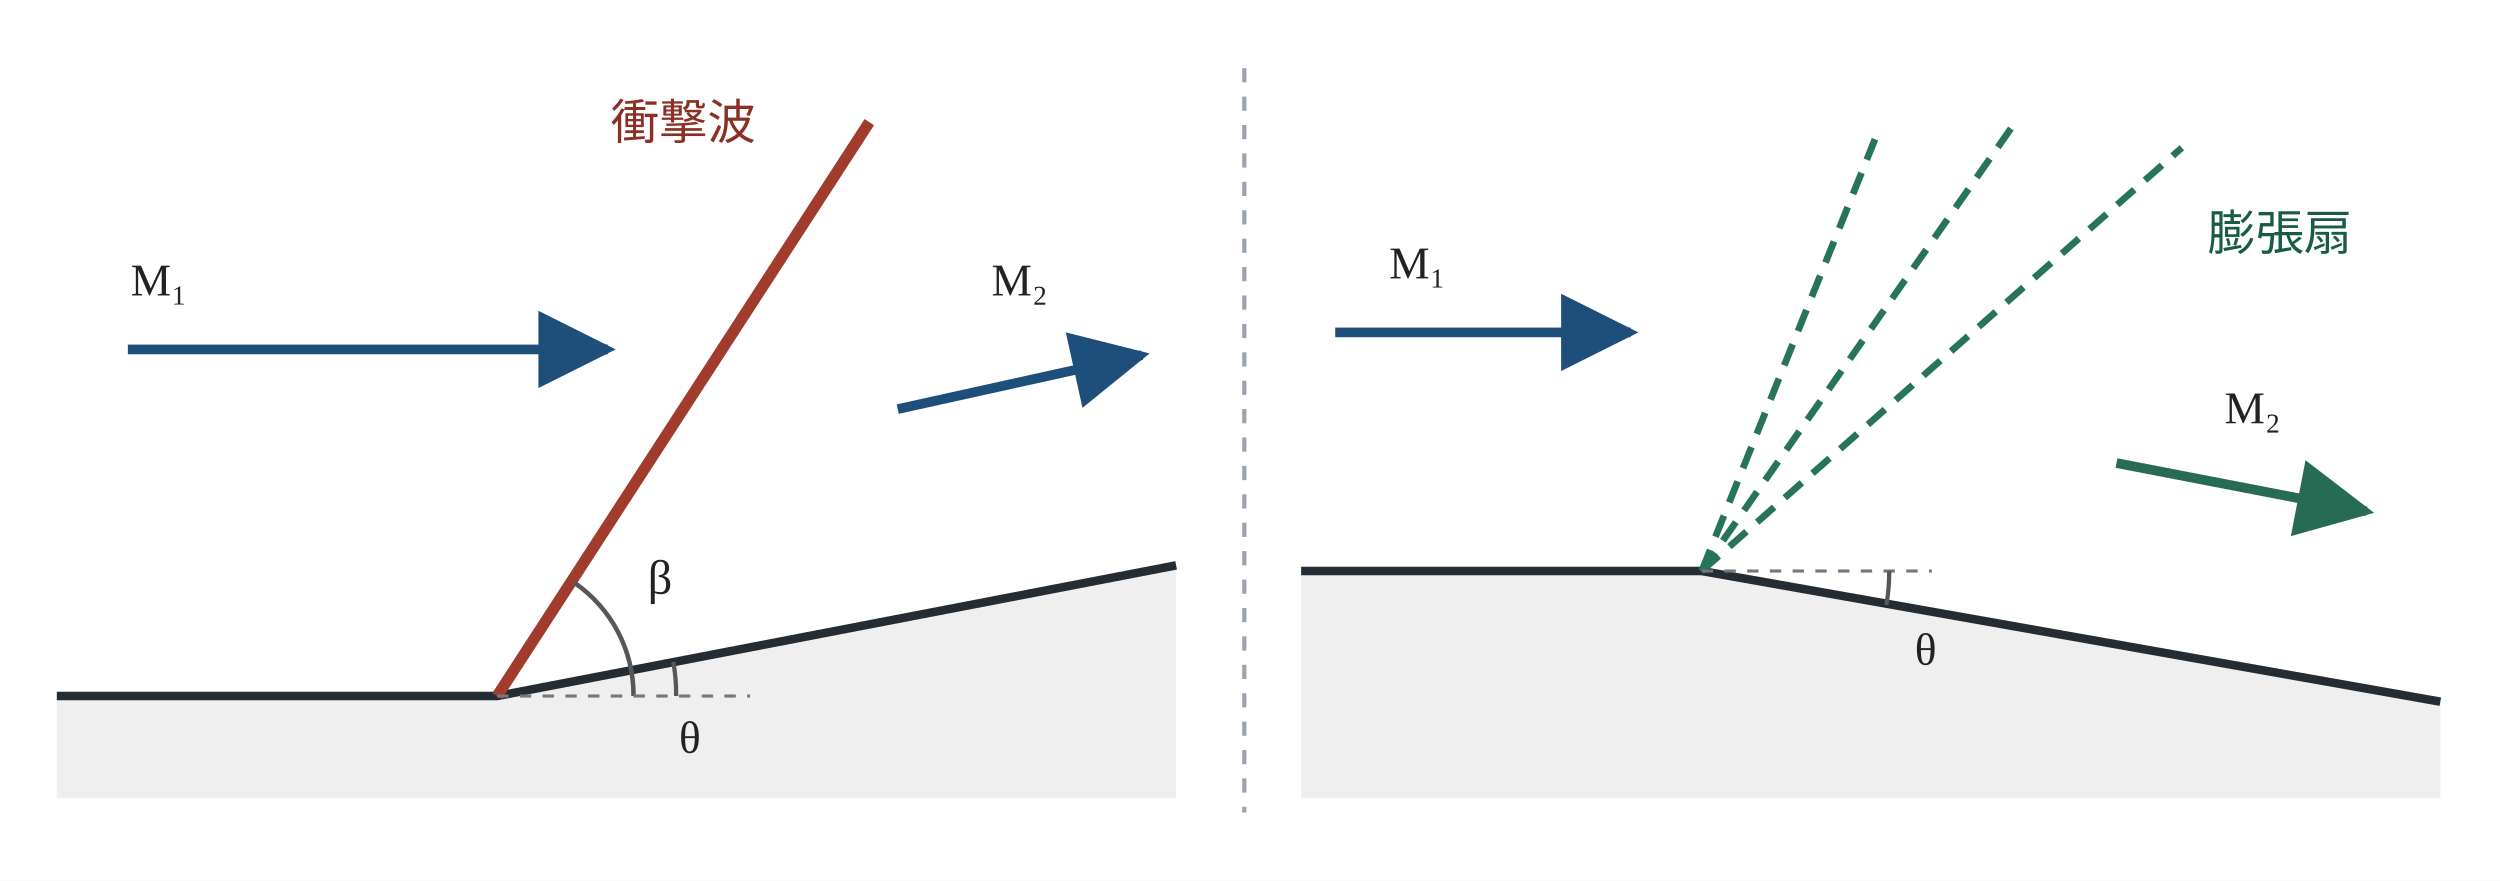
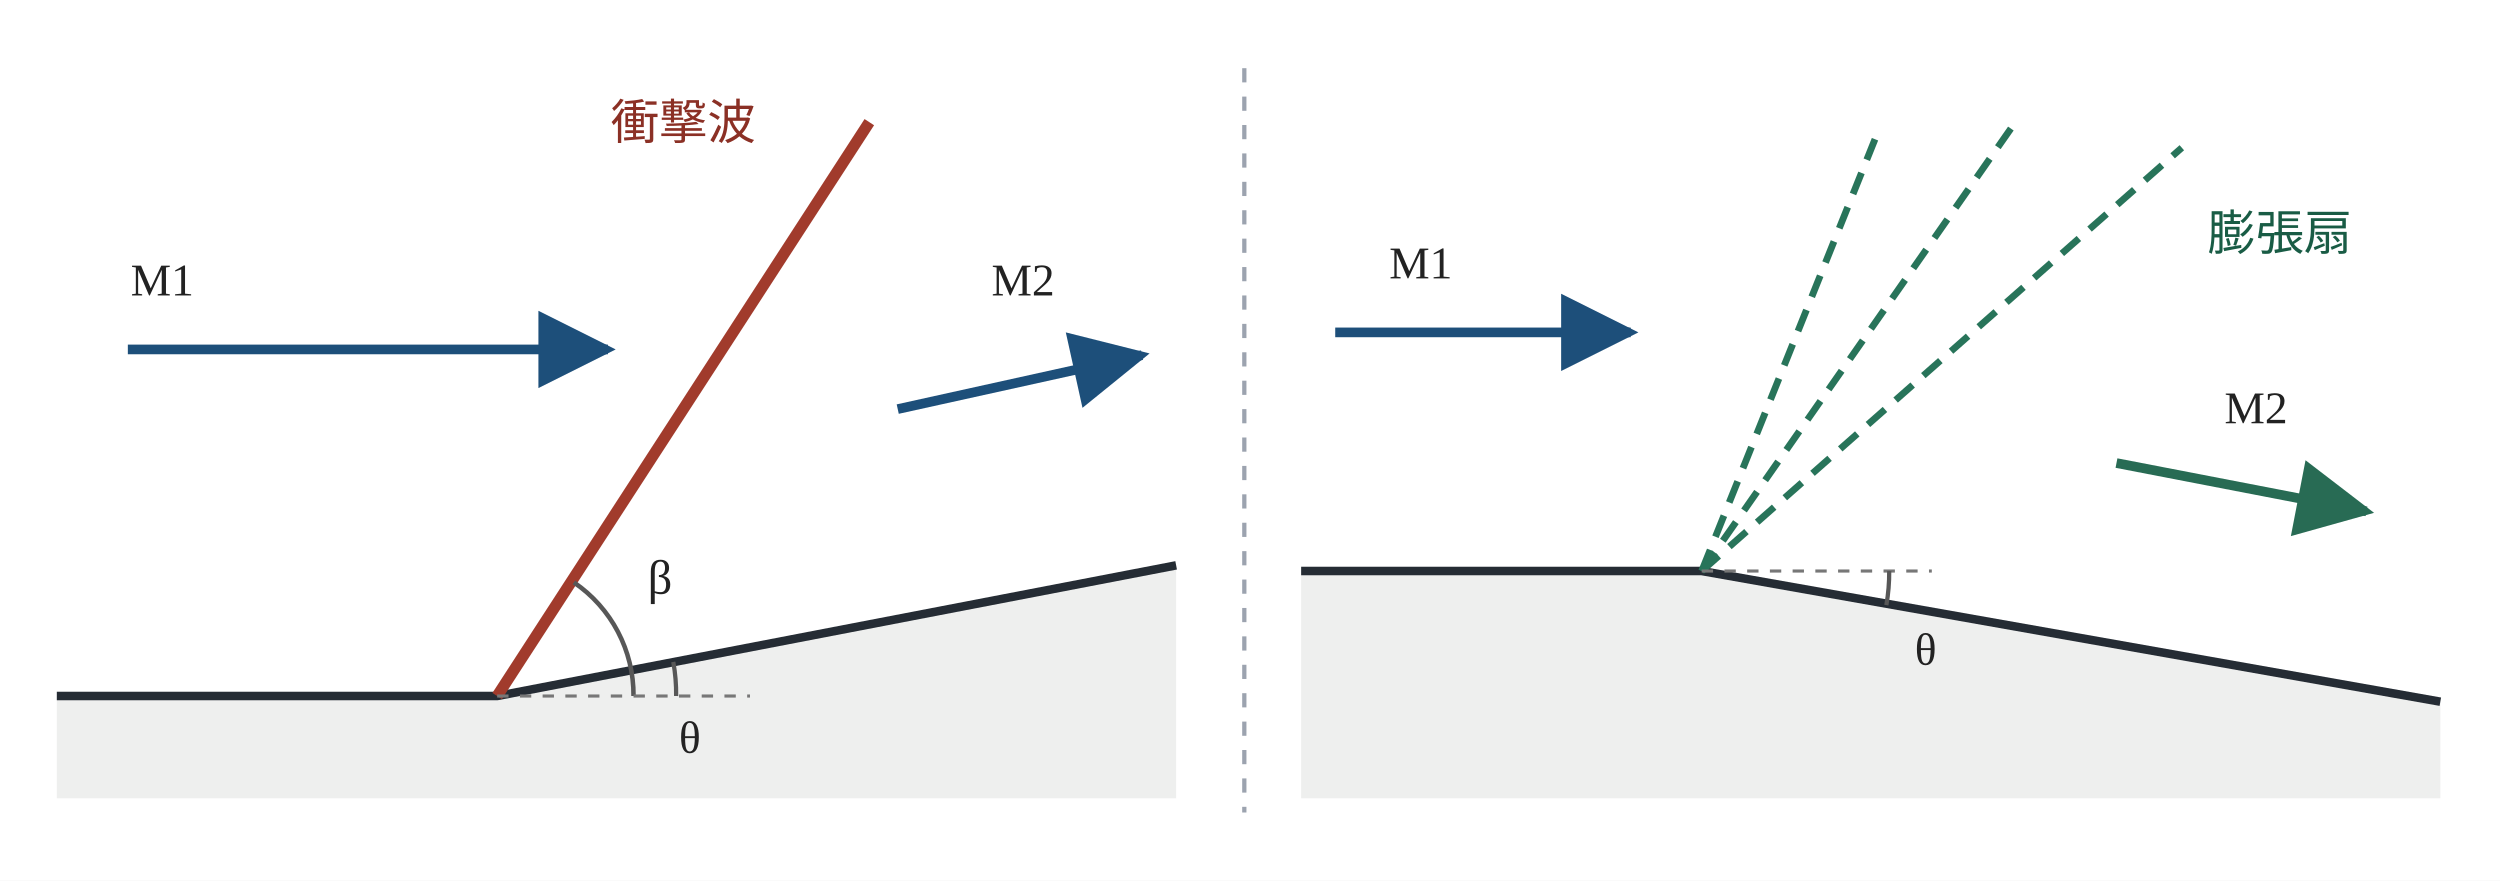
<svg xmlns="http://www.w3.org/2000/svg" viewBox="0 0 880 310" width="880" height="310" data-layout-lint="strict" role="img" aria-labelledby="fig-title fig-desc">
  <defs>
    <marker id="arrow-solid" viewBox="0 0 10 10" refX="9" refY="5" markerWidth="8" markerHeight="8" orient="auto-start-reverse">
      <path d="M0 0 L10 5 L0 10 Z" fill="#1d4f7a" />
    </marker>
    <marker id="arrow-out" viewBox="0 0 10 10" refX="9" refY="5" markerWidth="8" markerHeight="8" orient="auto-start-reverse">
      <path d="M0 0 L10 5 L0 10 Z" fill="#286b54" />
    </marker>
  </defs>
  <rect x="0" y="0" width="880" height="310" fill="#fff" />
  <g id="compression-panel">
    <path d="M20 245 H175 L414 199 V281 H20 Z" fill="#e8e9e8" opacity=".75" />
    <path d="M20 245 H175 L414 199" stroke="#252c34" stroke-width="3" fill="none" stroke-linejoin="round" />
    <line x1="175" y1="245" x2="306" y2="43" stroke="#a13b2c" stroke-width="4" data-series-group="wave-type" data-series-label="圧縮衝撃波" />
    <g stroke="#1d4f7a" stroke-width="3.4" fill="none" marker-end="url(#arrow-solid)">
      <path d="M45 123 H214" />
      <path d="M316 144 L402 125" />
    </g>
    <path d="M223 245 A48 48 0 0 0 202 205" fill="none" stroke="#575757" stroke-width="1.6" />
    <text x="228" y="209" font-size="17" fill="#222">β</text>
-     <text x="46" y="104" font-size="16" fill="#222">M₁</text>
-     <text x="349" y="104" font-size="16" fill="#222">M₂</text>
+     <text x="46" y="104" font-size="16" fill="#222">M1</text>
+     <text x="349" y="104" font-size="16" fill="#222">M2</text>
    <path d="M175 245 H264" stroke="#777" stroke-width="1.1" stroke-dasharray="4 4" fill="none" />
    <path d="M238 245 A63 63 0 0 0 237 233" stroke="#575757" stroke-width="1.5" fill="none" />
    <text x="239" y="265" font-size="16" fill="#222">θ</text>
    <text x="215" y="49" font-size="17" fill="#8b3025">衝撃波</text>
  </g>
  <path d="M438 24 V286" stroke="#9ca3af" stroke-width="1.5" stroke-dasharray="5 5" />
  <g id="expansion-panel">
    <path d="M458 201 H599 L859 247 V281 H458 Z" fill="#e8e9e8" opacity=".75" />
    <path d="M458 201 H599 L859 247" stroke="#252c34" stroke-width="3" fill="none" stroke-linejoin="round" />
    <g fill="none" stroke="#28745a" stroke-width="2.4" stroke-dasharray="8 5" data-series-group="wave-type" data-series-label="膨張扇のMach線">
      <path d="M599 201 L660 49" />
      <path d="M599 201 L708 45" />
      <path d="M599 201 L768 52" />
    </g>
    <g stroke="#1d4f7a" fill="none" stroke-width="3.4" marker-end="url(#arrow-solid)">
      <path d="M470 117 H574" />
    </g>
    <path d="M745 163 L833 180" fill="none" stroke="#286b54" stroke-width="3.4" marker-end="url(#arrow-out)" />
-     <text x="489" y="98" font-size="16" fill="#222">M₁</text>
-     <text x="783" y="149" font-size="16" fill="#222">M₂</text>
+     <text x="489" y="98" font-size="16" fill="#222">M1</text>
+     <text x="783" y="149" font-size="16" fill="#222">M2</text>
    <path d="M599 201 H680" stroke="#777" stroke-width="1.1" stroke-dasharray="4 4" fill="none" />
    <path d="M665 201 A66 66 0 0 1 664 213" stroke="#575757" stroke-width="1.5" fill="none" />
    <text x="674" y="234" font-size="16" fill="#222">θ</text>
    <text x="777" y="88" font-size="17" fill="#195c45">膨張扇</text>
  </g>
</svg>
